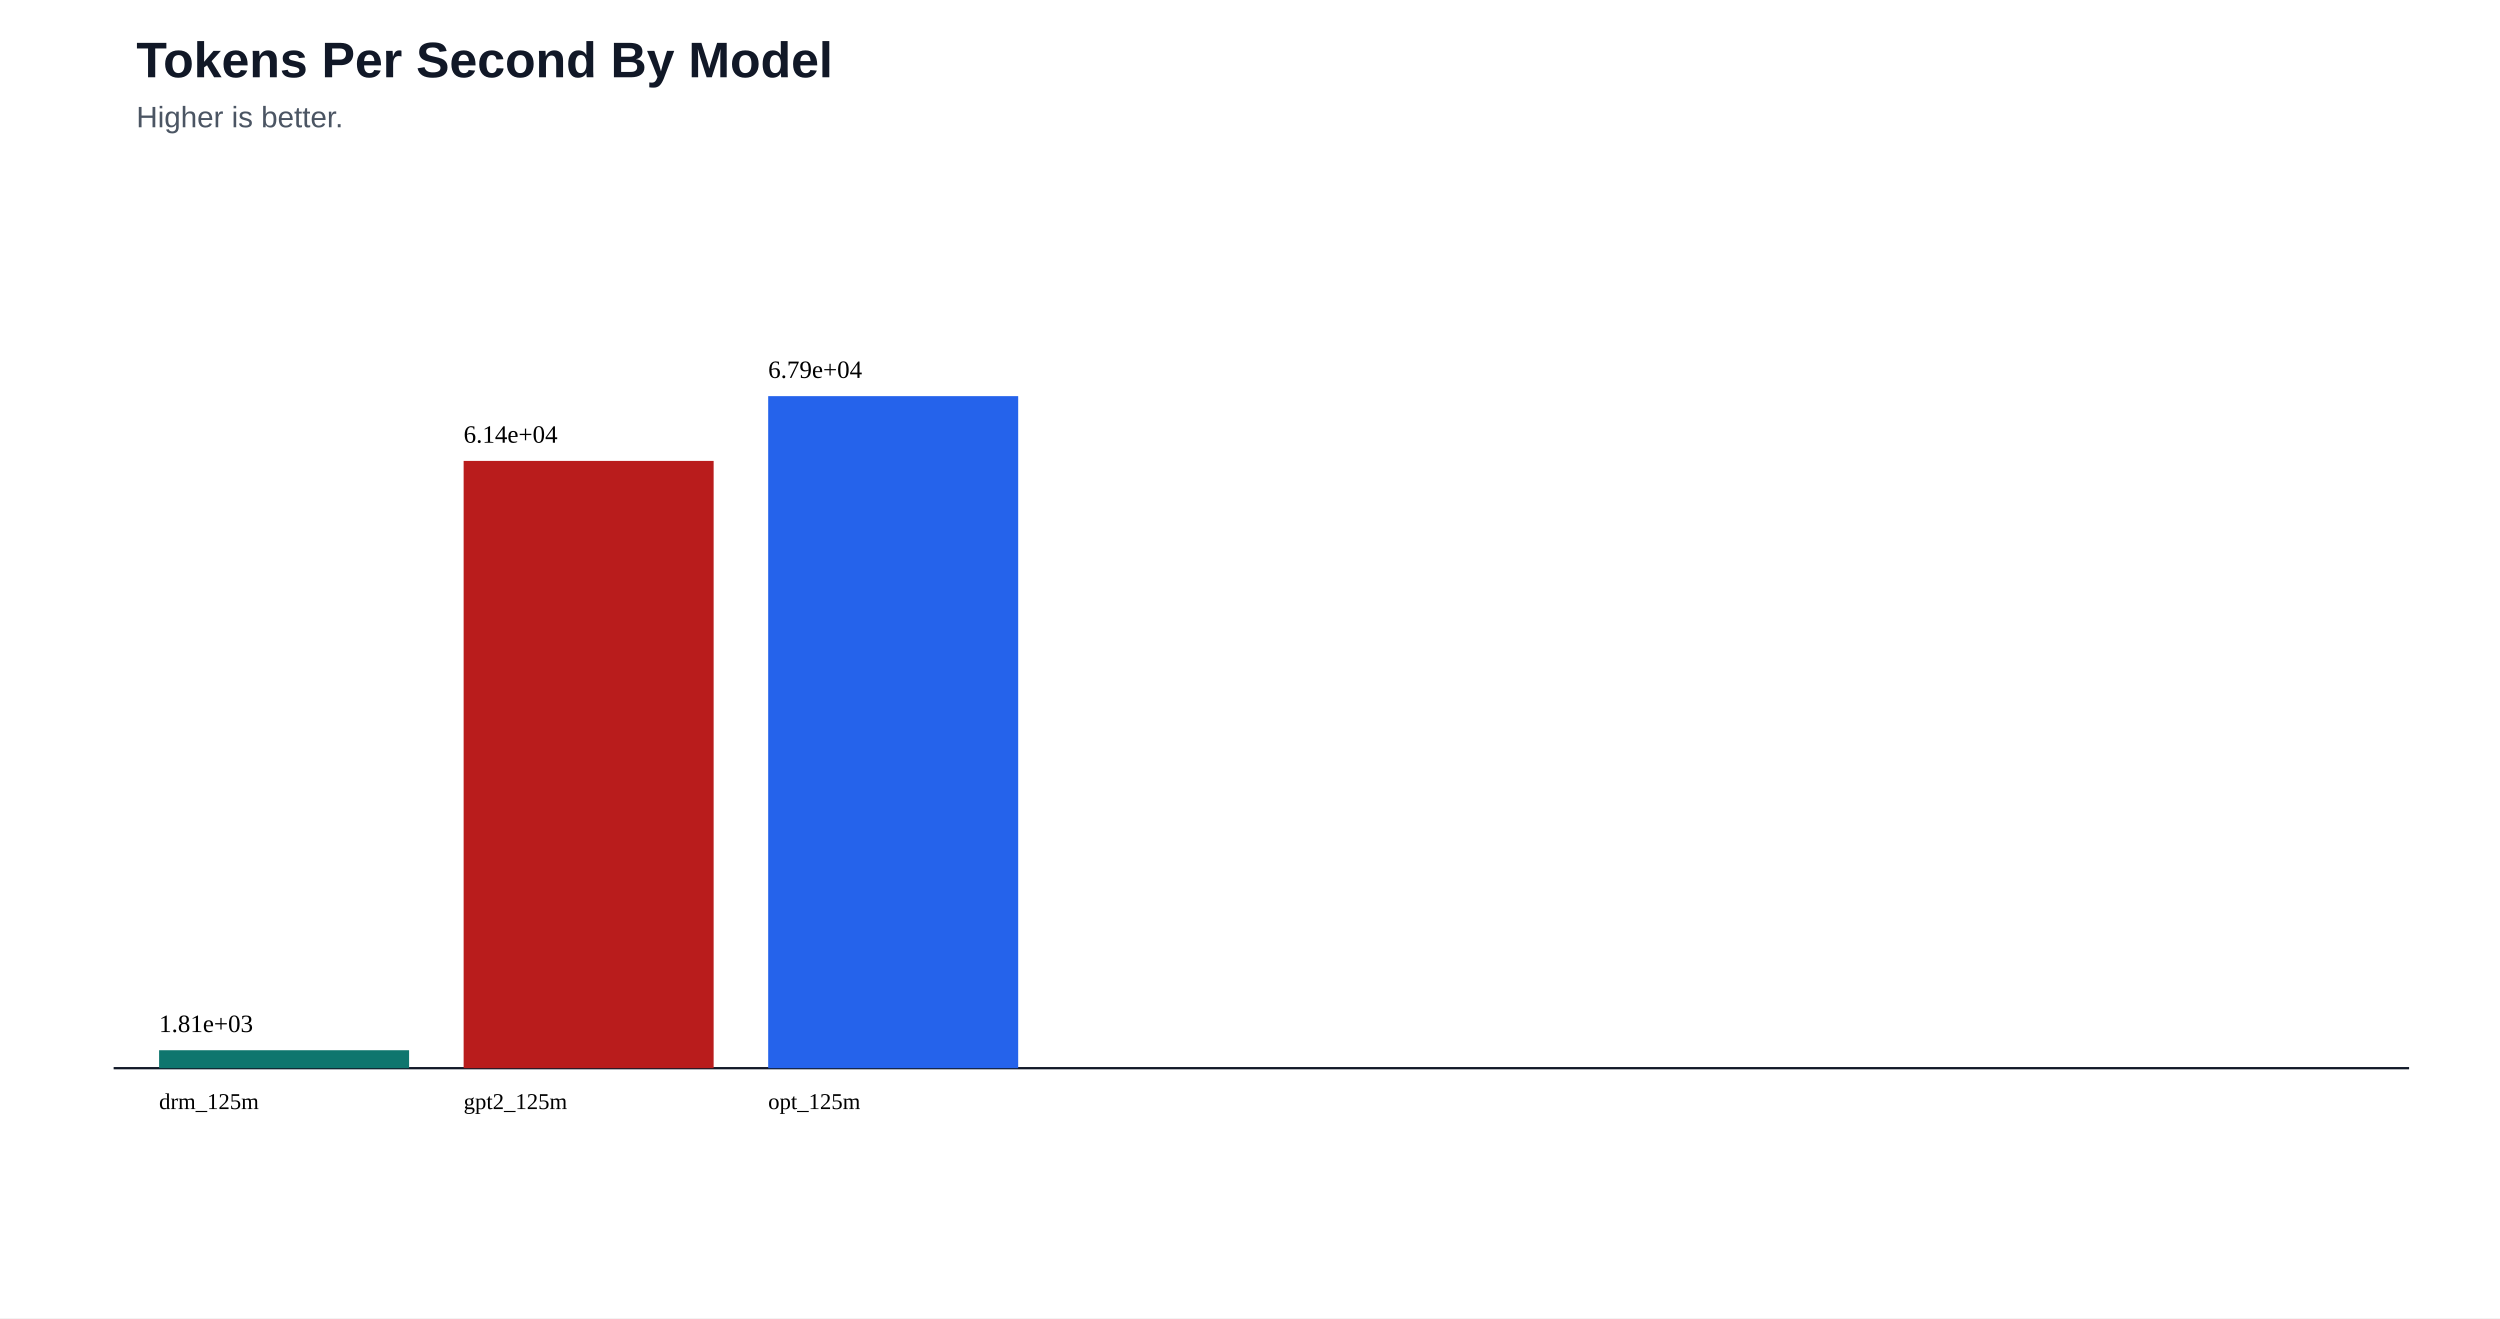
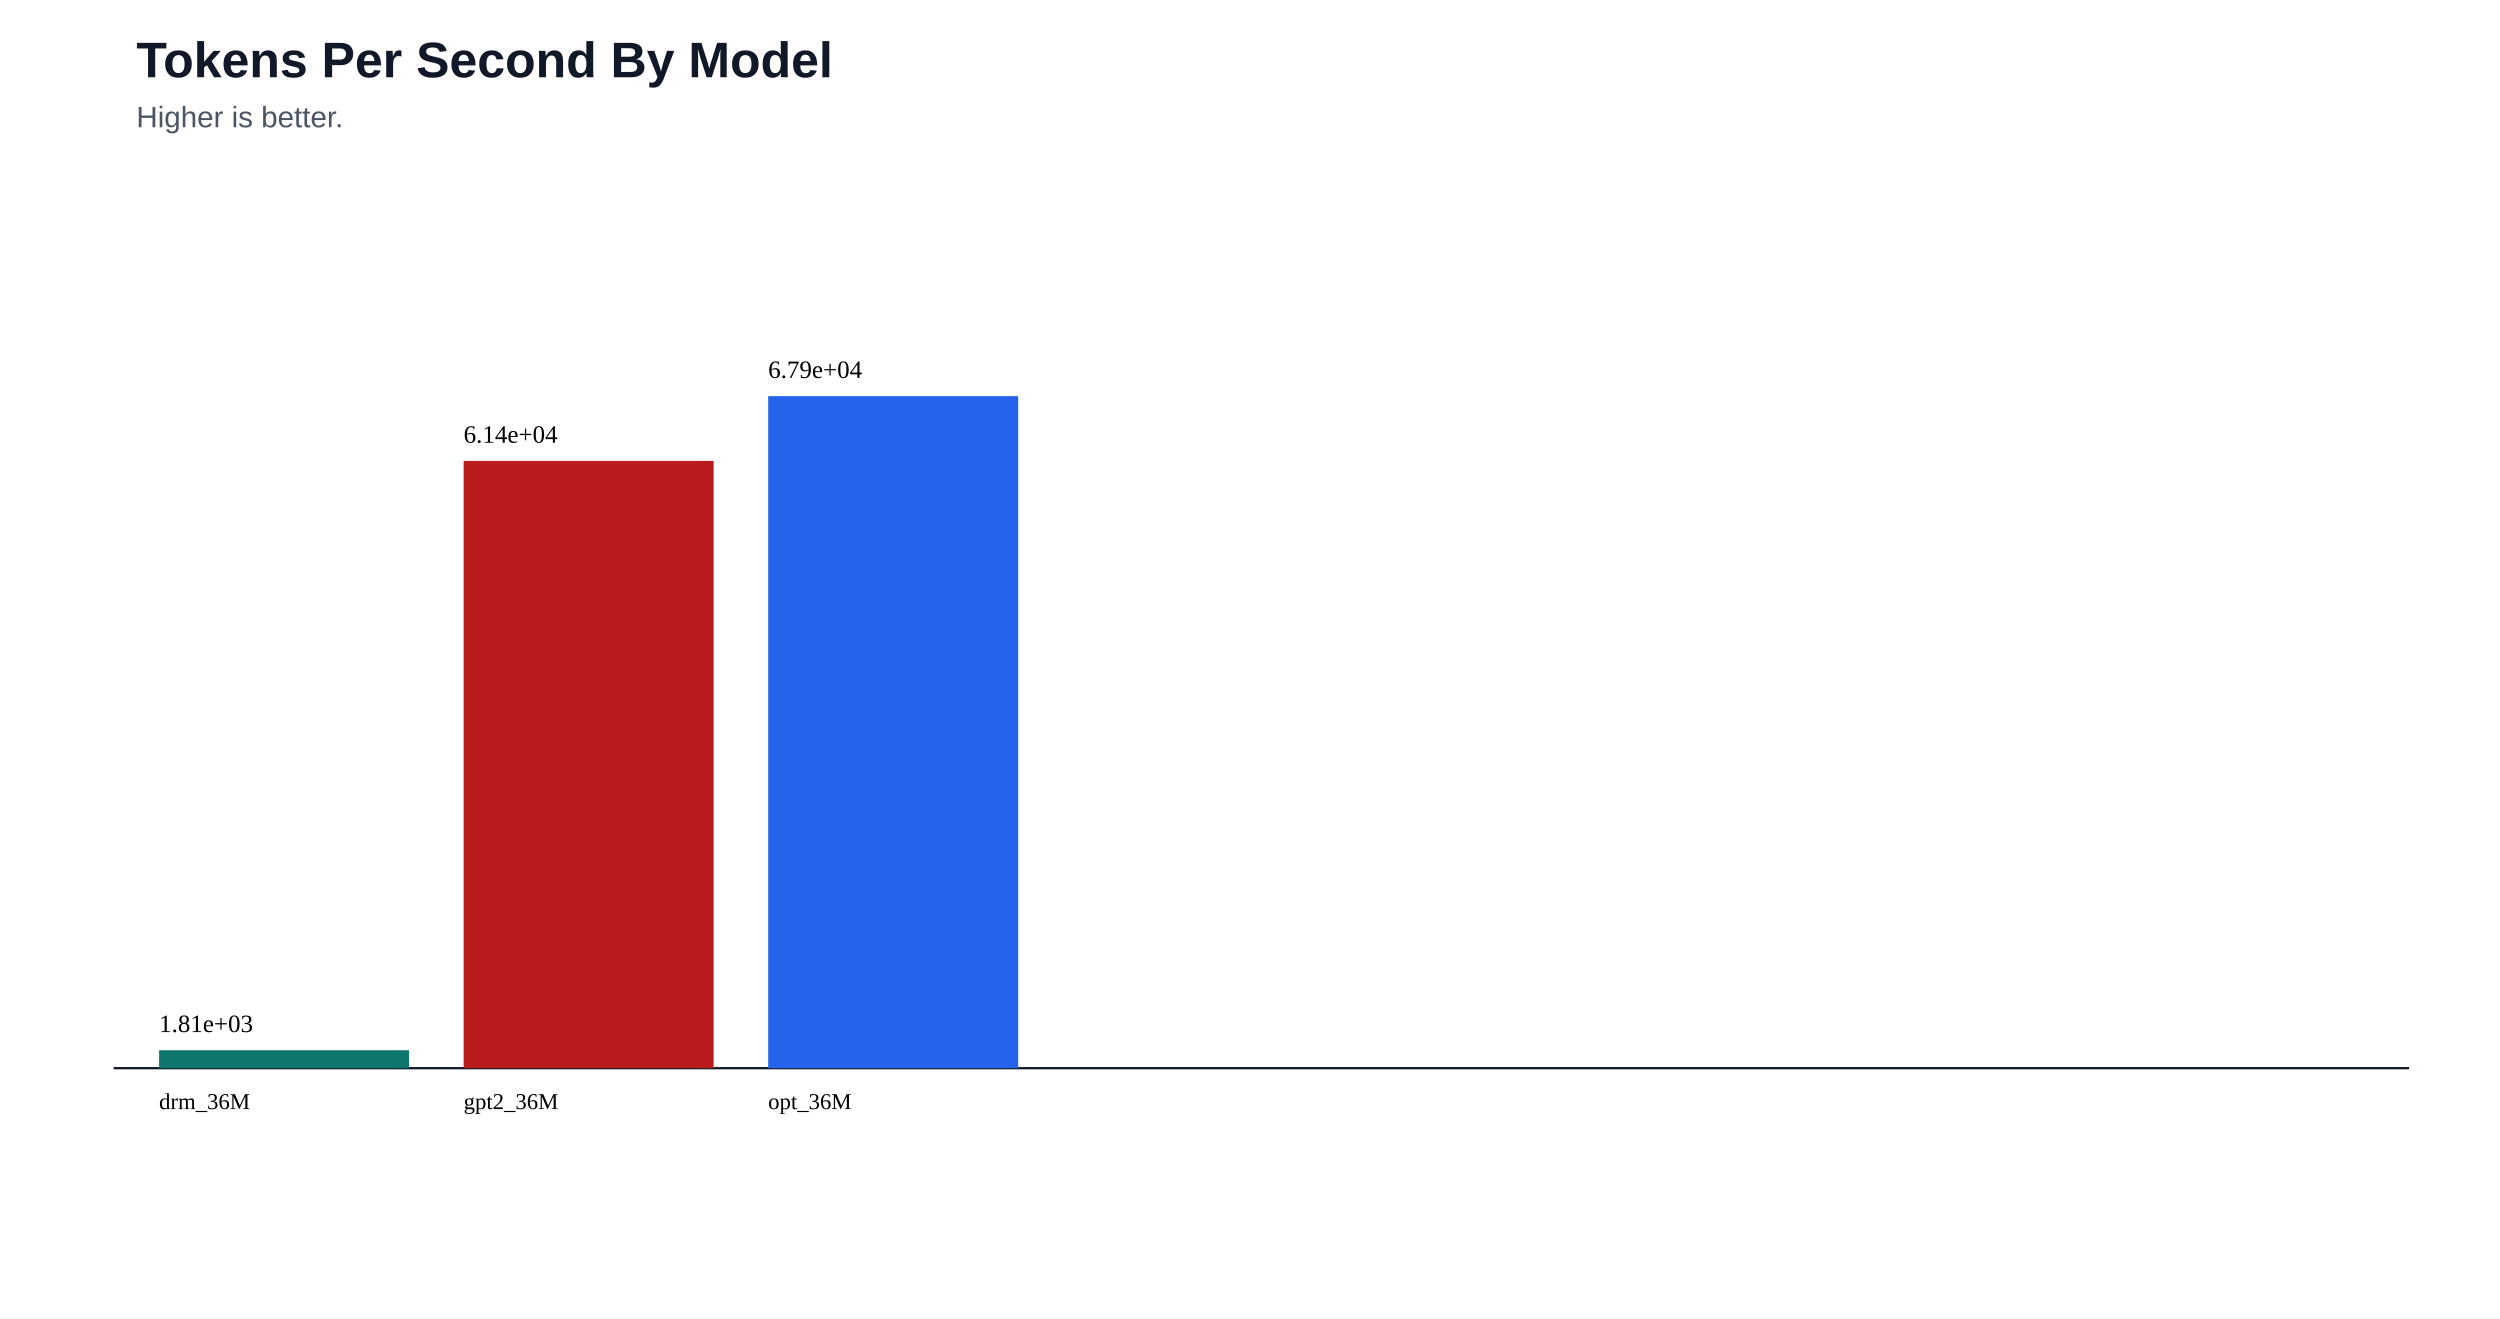
<svg xmlns="http://www.w3.org/2000/svg" width="1100" height="580" viewBox="0 0 1100 580">
  <rect width="100%" height="100%" fill="white" />
  <text x="60" y="34" font-size="22" font-family="Arial" font-weight="700" fill="#111827">Tokens Per Second By Model</text>
  <text x="60" y="56" font-size="13" font-family="Arial" fill="#4b5563">Higher is better.</text>
  <line x1="50" y1="470" x2="1060" y2="470" stroke="#111827" />
  <rect x="70" y="462.1" width="110" height="7.9" fill="#0f766e" />
  <text x="70" y="454.1" font-size="11">1.81e+03</text>
-   <text x="70" y="488" font-size="10">drm_125m</text>
+   <text x="70" y="488" font-size="10">drm_36M</text>
  <rect x="204" y="202.8" width="110" height="267.2" fill="#b91c1c" />
  <text x="204" y="194.8" font-size="11">6.14e+04</text>
-   <text x="204" y="488" font-size="10">gpt2_125m</text>
+   <text x="204" y="488" font-size="10">gpt2_36M</text>
  <rect x="338" y="174.3" width="110" height="295.7" fill="#2563eb" />
  <text x="338" y="166.3" font-size="11">6.79e+04</text>
-   <text x="338" y="488" font-size="10">opt_125m</text>
+   <text x="338" y="488" font-size="10">opt_36M</text>
</svg>
